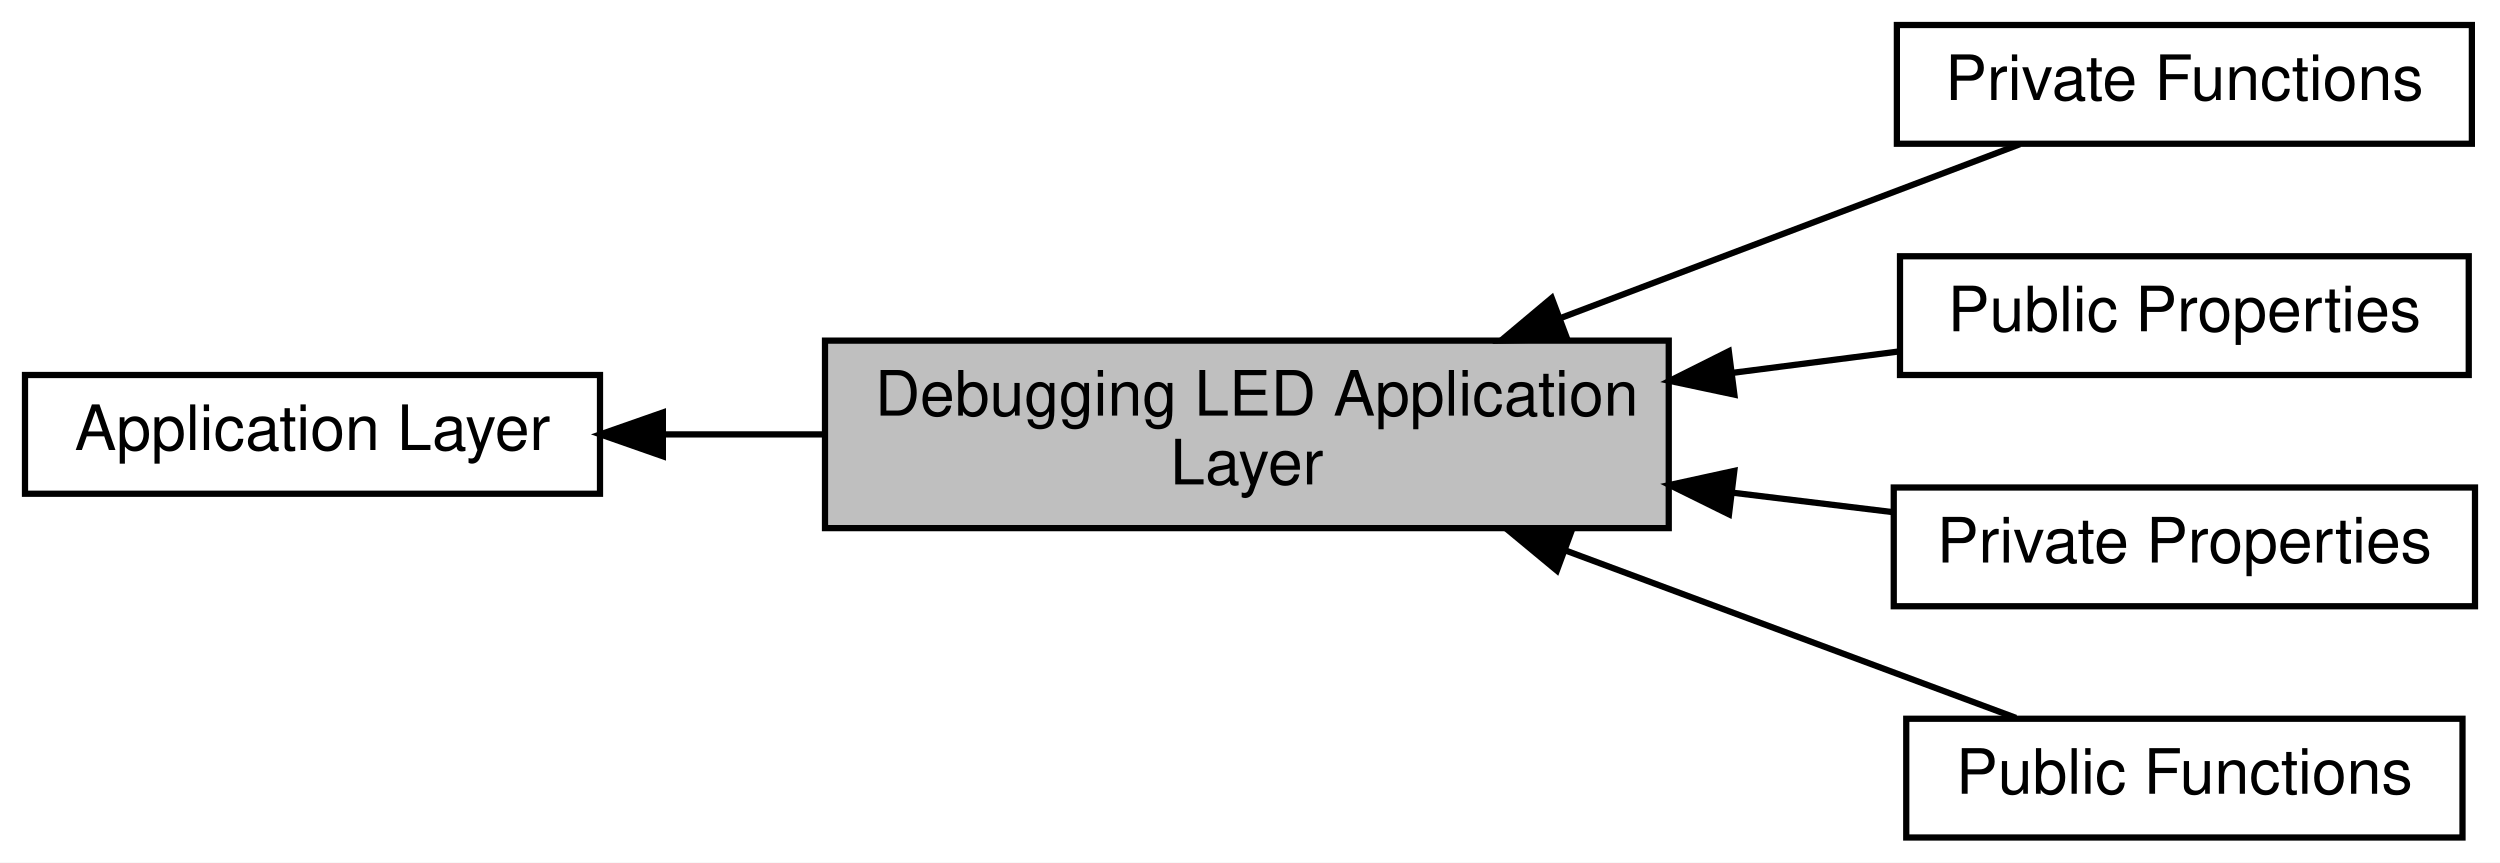
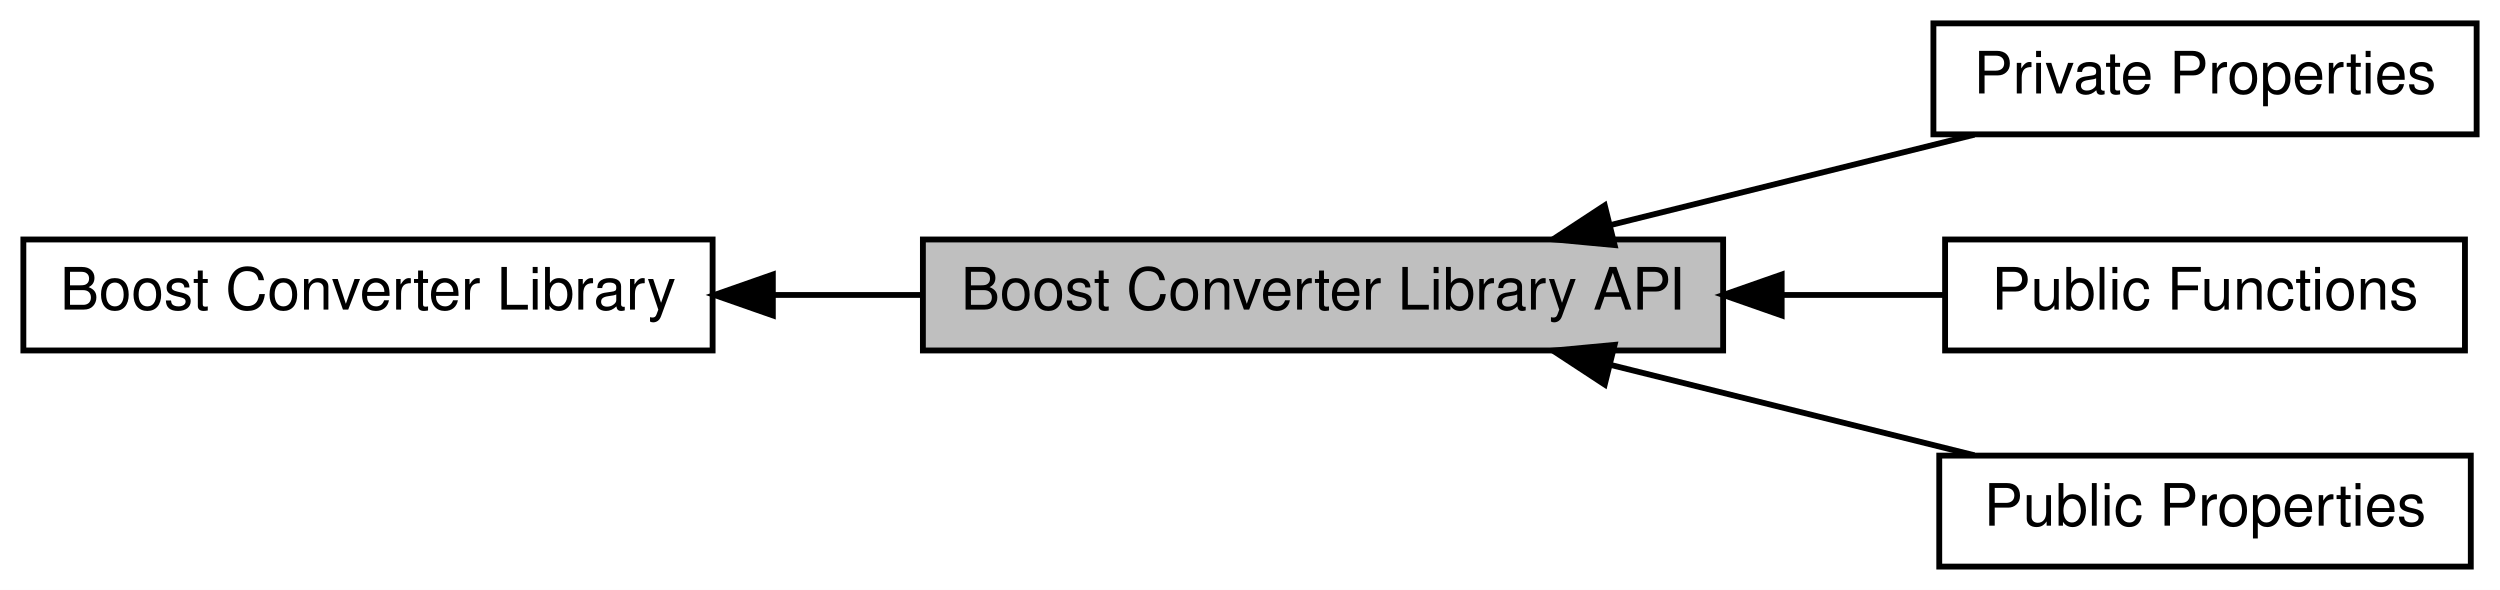
- <svg xmlns="http://www.w3.org/2000/svg" xmlns:xlink="http://www.w3.org/1999/xlink" width="400pt" height="138pt" viewBox="0.00 0.00 400.00 138.00">
-   <g id="graph0" class="graph" transform="scale(1 1) rotate(0) translate(4 134)">
-     <polygon fill="white" stroke="transparent" points="-4,4 -4,-134 396,-134 396,4 -4,4" />
+ <svg xmlns="http://www.w3.org/2000/svg" xmlns:xlink="http://www.w3.org/1999/xlink" width="428pt" height="101pt" viewBox="0.00 0.00 428.00 101.00">
+   <g id="graph0" class="graph" transform="scale(1 1) rotate(0) translate(4 97)">
+     <polygon fill="white" stroke="transparent" points="-4,4 -4,-97 424,-97 424,4 -4,4" />
    <g id="node1" class="node">
      <g id="a_node1">
-         <a xlink:href="a00535.html" target="_top" xlink:title="Task Layer.">
-           <polygon fill="white" stroke="black" points="92,-74 0,-74 0,-55 92,-55 92,-74" />
-           <text text-anchor="middle" x="46" y="-62" font-family="Helvetica,sans-Serif" font-size="10.00">Application Layer</text>
+         <a xlink:title=" ">
+           <polygon fill="#bfbfbf" stroke="black" points="291,-56 154,-56 154,-37 291,-37 291,-56" />
+           <text text-anchor="middle" x="222.5" y="-44" font-family="Helvetica,sans-Serif" font-size="10.00">Boost Converter Library API</text>
        </a>
      </g>
    </g>
+     <g id="node2" class="node">
+       <g id="a_node2">
+         <a xlink:href="a00458.html" target="_top" xlink:title="Private properties of the second library layer.">
+           <polygon fill="white" stroke="black" points="420,-93 327,-93 327,-74 420,-74 420,-93" />
+           <text text-anchor="middle" x="373.5" y="-81" font-family="Helvetica,sans-Serif" font-size="10.00">Private Properties</text>
+         </a>
+       </g>
+     </g>
+     <g id="edge4" class="edge">
+       <path fill="none" stroke="black" d="M271.8,-58.49C291.95,-63.5 315.02,-69.23 334,-73.94" />
+       <polygon fill="black" stroke="black" points="272.42,-55.04 261.87,-56.03 270.73,-61.84 272.42,-55.04" />
+     </g>
+     <g id="node3" class="node">
+       <g id="a_node3">
+         <a xlink:href="a00453.html" target="_top" xlink:title="Public functions of the second library layer.">
+           <polygon fill="white" stroke="black" points="418,-56 329,-56 329,-37 418,-37 418,-56" />
+           <text text-anchor="middle" x="373.5" y="-44" font-family="Helvetica,sans-Serif" font-size="10.00">Public Functions</text>
+         </a>
+       </g>
+     </g>
+     <g id="edge2" class="edge">
+       <path fill="none" stroke="black" d="M301.24,-46.5C310.66,-46.5 320,-46.5 328.68,-46.5" />
+       <polygon fill="black" stroke="black" points="301.02,-43 291.02,-46.5 301.02,-50 301.02,-43" />
+     </g>
    <g id="node5" class="node">
      <g id="a_node5">
-         <a xlink:title=" ">
-           <polygon fill="#bfbfbf" stroke="black" points="263,-79.5 128,-79.5 128,-49.5 263,-49.5 263,-79.5" />
-           <text text-anchor="start" x="136" y="-67.5" font-family="Helvetica,sans-Serif" font-size="10.00">Debugging LED Application</text>
-           <text text-anchor="middle" x="195.5" y="-56.5" font-family="Helvetica,sans-Serif" font-size="10.00"> Layer</text>
+         <a xlink:href="a00454.html" target="_top" xlink:title="Public properties of the second library layer.">
+           <polygon fill="white" stroke="black" points="419,-19 328,-19 328,0 419,0 419,-19" />
+           <text text-anchor="middle" x="373.5" y="-7" font-family="Helvetica,sans-Serif" font-size="10.00">Public Properties</text>
+         </a>
+       </g>
+     </g>
+     <g id="edge3" class="edge">
+       <path fill="none" stroke="black" d="M271.8,-34.51C291.95,-29.5 315.02,-23.77 334,-19.06" />
+       <polygon fill="black" stroke="black" points="270.73,-31.16 261.87,-36.97 272.42,-37.96 270.73,-31.16" />
+     </g>
+     <g id="node4" class="node">
+       <g id="a_node4">
+         <a xlink:href="a00451.html" target="_top" xlink:title=" ">
+           <polygon fill="white" stroke="black" points="118,-56 0,-56 0,-37 118,-37 118,-56" />
+           <text text-anchor="middle" x="59" y="-44" font-family="Helvetica,sans-Serif" font-size="10.00">Boost Converter Library</text>
        </a>
      </g>
    </g>
    <g id="edge1" class="edge">
-       <path fill="none" stroke="black" d="M102.14,-64.5C110.57,-64.5 119.35,-64.5 128,-64.5" />
-       <polygon fill="black" stroke="black" points="102.06,-61 92.06,-64.5 102.06,-68 102.06,-61" />
-     </g>
-     <g id="node2" class="node">
-       <g id="a_node2">
-         <a xlink:href="a00455.html" target="_top" xlink:title="Private functions of the application layer of the debugging LED task.">
-           <polygon fill="white" stroke="black" points="391.5,-130 299.5,-130 299.5,-111 391.5,-111 391.5,-130" />
-           <text text-anchor="middle" x="345.5" y="-118" font-family="Helvetica,sans-Serif" font-size="10.00">Private Functions</text>
-         </a>
-       </g>
-     </g>
-     <g id="node3" class="node">
-       <g id="a_node3">
-         <a xlink:href="a00454.html" target="_top" xlink:title="Public properties of the application layer of the debugging LED task.">
-           <polygon fill="white" stroke="black" points="391,-93 300,-93 300,-74 391,-74 391,-93" />
-           <text text-anchor="middle" x="345.5" y="-81" font-family="Helvetica,sans-Serif" font-size="10.00">Public Properties</text>
-         </a>
-       </g>
-     </g>
-     <g id="node4" class="node">
-       <g id="a_node4">
-         <a xlink:href="a00456.html" target="_top" xlink:title="Private properties of the application layer of the debugging LED task.">
-           <polygon fill="white" stroke="black" points="392,-56 299,-56 299,-37 392,-37 392,-56" />
-           <text text-anchor="middle" x="345.5" y="-44" font-family="Helvetica,sans-Serif" font-size="10.00">Private Properties</text>
-         </a>
-       </g>
-     </g>
-     <g id="edge4" class="edge">
-       <path fill="none" stroke="black" d="M245.71,-83.12C270.31,-92.43 299.05,-103.3 319.17,-110.92" />
-       <polygon fill="black" stroke="black" points="246.75,-79.77 236.16,-79.51 244.28,-86.32 246.75,-79.77" />
-     </g>
-     <g id="edge3" class="edge">
-       <path fill="none" stroke="black" d="M273.08,-74.33C282.24,-75.51 291.35,-76.68 299.85,-77.77" />
-       <polygon fill="black" stroke="black" points="273.5,-70.86 263.14,-73.06 272.61,-77.8 273.5,-70.86" />
-     </g>
-     <g id="edge5" class="edge">
-       <path fill="none" stroke="black" d="M273.12,-55.18C281.96,-54.11 290.75,-53.04 298.99,-52.04" />
-       <polygon fill="black" stroke="black" points="272.64,-51.71 263.14,-56.4 273.49,-58.66 272.64,-51.71" />
-     </g>
-     <g id="node6" class="node">
-       <g id="a_node6">
-         <a xlink:href="a00453.html" target="_top" xlink:title="Public functions of the application layer of the debugging LED task.">
-           <polygon fill="white" stroke="black" points="390,-19 301,-19 301,0 390,0 390,-19" />
-           <text text-anchor="middle" x="345.5" y="-7" font-family="Helvetica,sans-Serif" font-size="10.00">Public Functions</text>
-         </a>
-       </g>
-     </g>
-     <g id="edge2" class="edge">
-       <path fill="none" stroke="black" d="M246.35,-45.97C270.56,-36.98 298.64,-26.54 318.55,-19.14" />
-       <polygon fill="black" stroke="black" points="245.1,-42.71 236.94,-49.47 247.53,-49.27 245.1,-42.71" />
+       <path fill="none" stroke="black" d="M128.48,-46.5C136.91,-46.5 145.53,-46.5 153.95,-46.5" />
+       <polygon fill="black" stroke="black" points="128.31,-43 118.31,-46.5 128.31,-50 128.31,-43" />
    </g>
  </g>
</svg>
